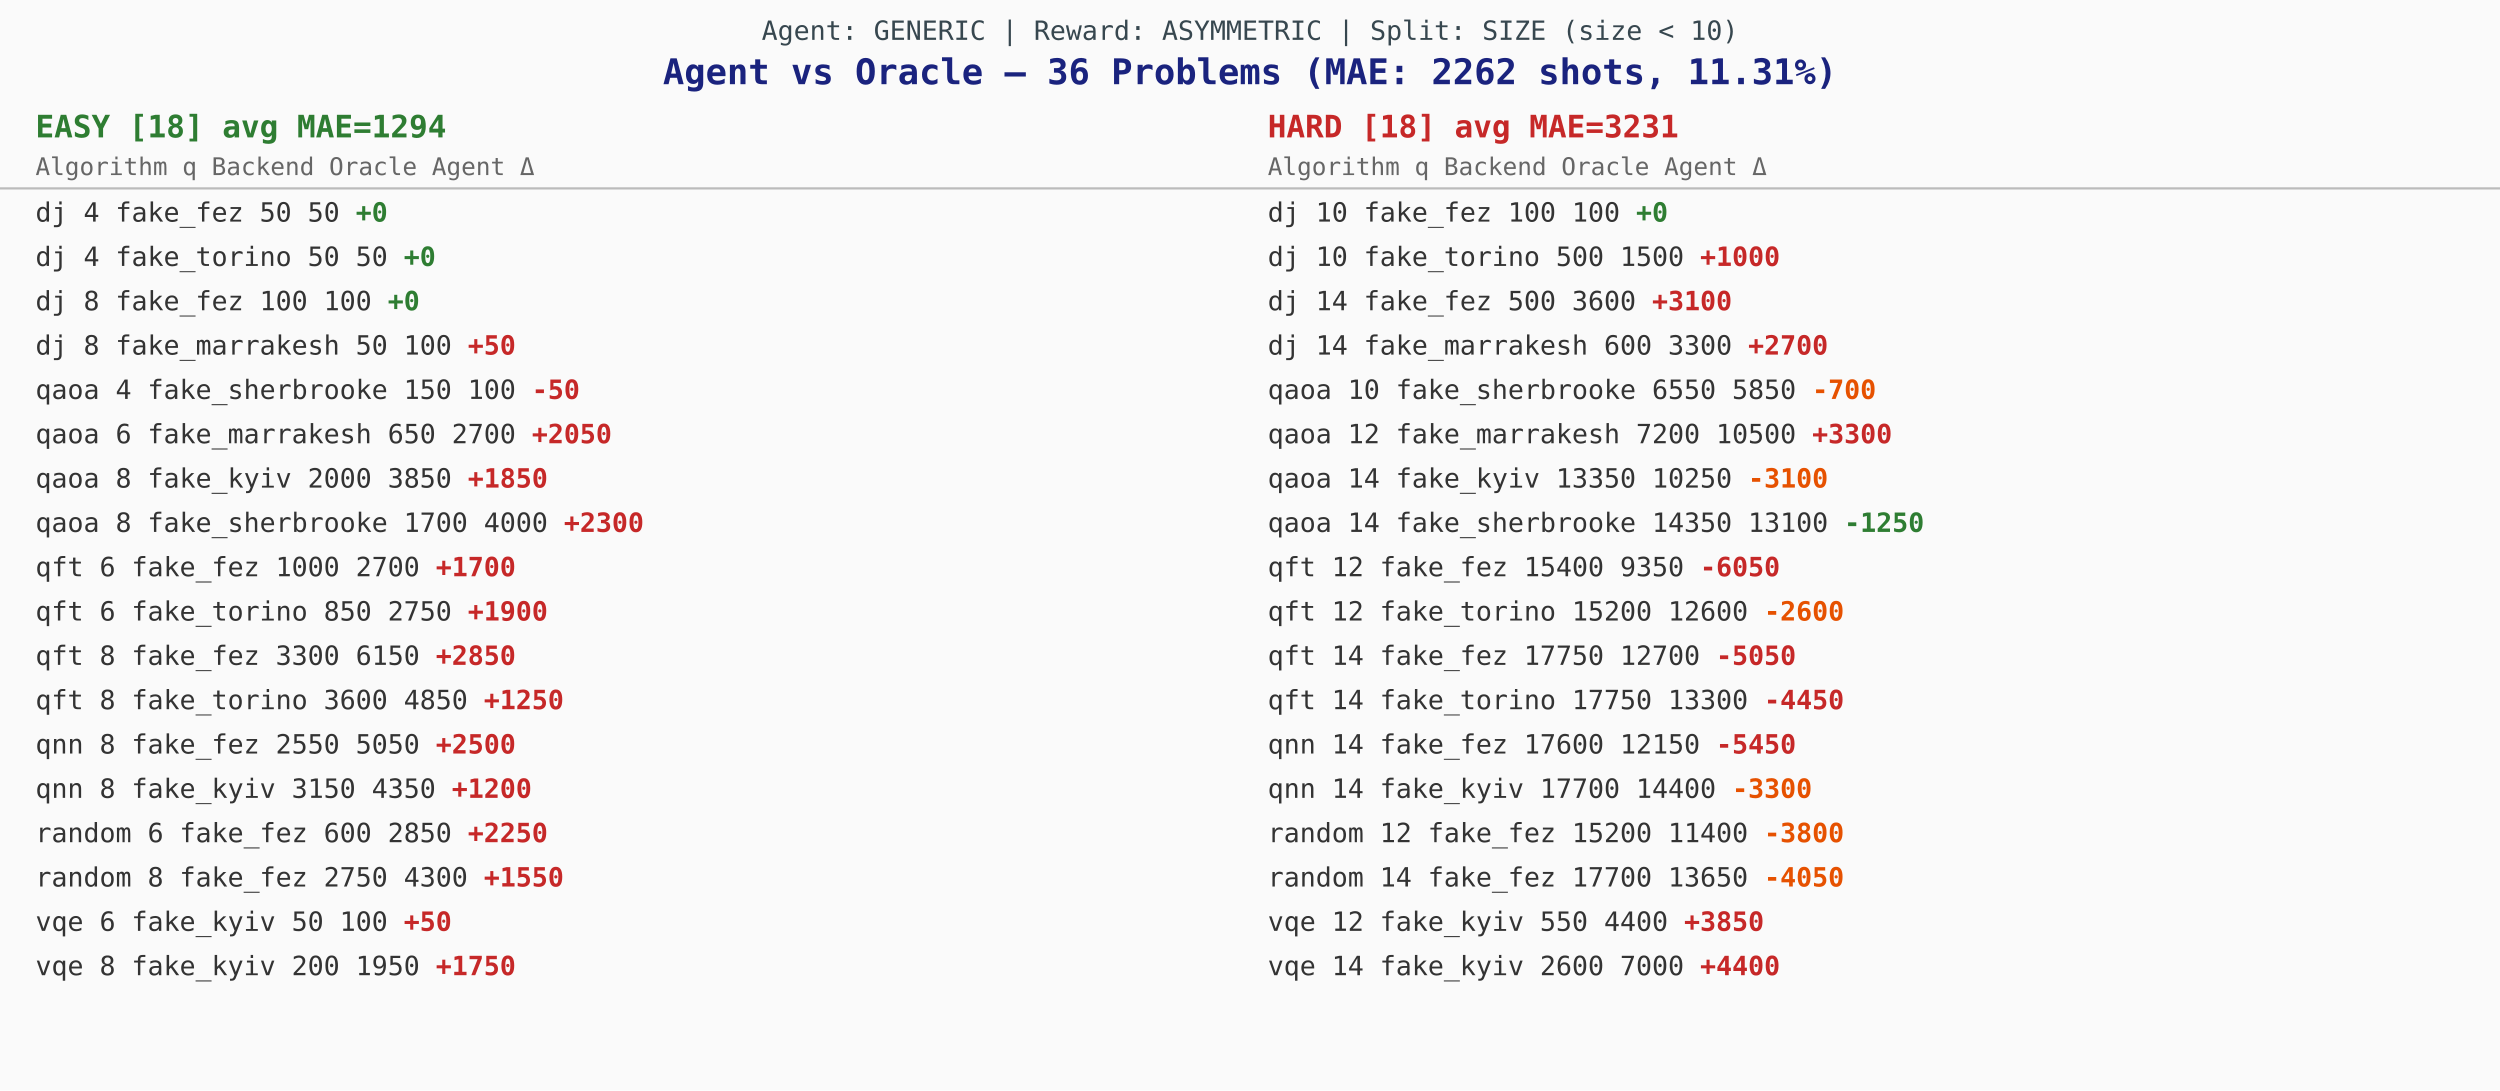
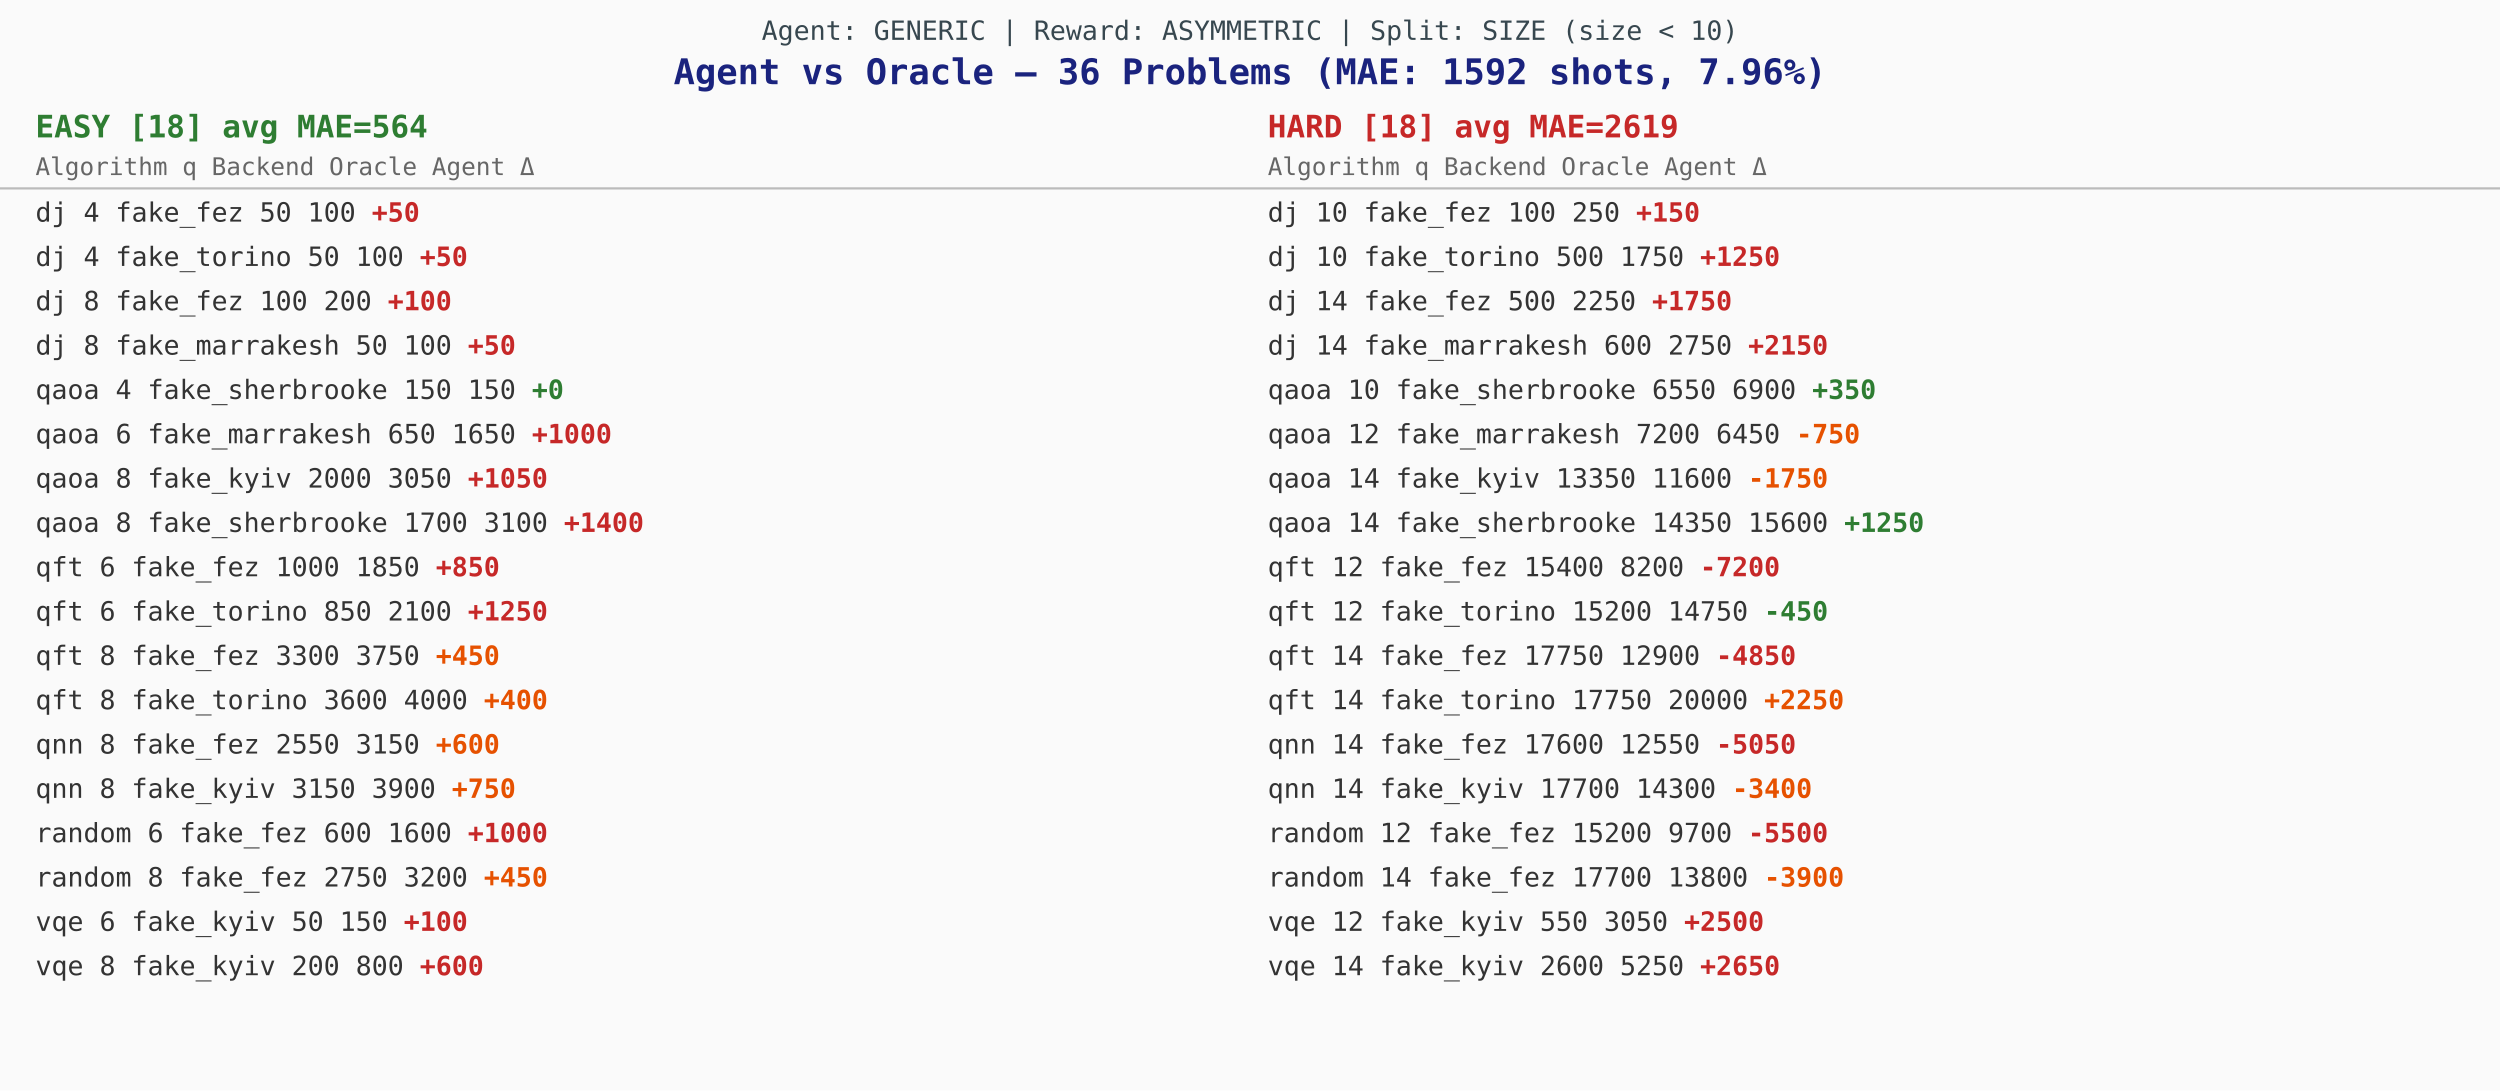
<svg xmlns="http://www.w3.org/2000/svg" width="1128" height="492" font-family="monospace" font-size="12">
  <rect width="1128" height="492" fill="#fafafa" />
  <text x="564" y="18" font-size="12" fill="#37474f" text-anchor="middle">Agent: GENERIC  |  Reward: ASYMMETRIC  |  Split: SIZE (size &lt; 10)</text>
-   <text x="564" y="38" font-size="16" font-weight="bold" fill="#1a237e" text-anchor="middle">Agent vs Oracle — 36 Problems  (MAE: 2262 shots, 11.31%)</text>
-   <text x="16" y="62" font-size="14" font-weight="bold" fill="#2e7d32">EASY [18]  avg MAE=1294</text>
-   <text x="572" y="62" font-size="14" font-weight="bold" fill="#c62828">HARD [18]  avg MAE=3231</text>
+   <text x="564" y="38" font-size="16" font-weight="bold" fill="#1a237e" text-anchor="middle">Agent vs Oracle — 36 Problems  (MAE: 1592 shots, 7.96%)</text>
+   <text x="16" y="62" font-size="14" font-weight="bold" fill="#2e7d32">EASY [18]  avg MAE=564</text>
+   <text x="572" y="62" font-size="14" font-weight="bold" fill="#c62828">HARD [18]  avg MAE=2619</text>
  <text x="16" y="79" font-size="11" fill="#666">Algorithm    q  Backend             Oracle   Agent        Δ</text>
  <text x="572" y="79" font-size="11" fill="#666">Algorithm    q  Backend             Oracle   Agent        Δ</text>
  <line x1="0" y1="85" x2="1128" y2="85" stroke="#bbb" />
-   <text x="16" y="100" fill="#333">      dj    4  fake_fez                50      50  <tspan fill="#2e7d32" font-weight="bold">     +0</tspan>
+   <text x="16" y="100" fill="#333">      dj    4  fake_fez                50     100  <tspan fill="#c62828" font-weight="bold">    +50</tspan>
  </text>
-   <text x="16" y="120" fill="#333">      dj    4  fake_torino             50      50  <tspan fill="#2e7d32" font-weight="bold">     +0</tspan>
+   <text x="16" y="120" fill="#333">      dj    4  fake_torino             50     100  <tspan fill="#c62828" font-weight="bold">    +50</tspan>
  </text>
-   <text x="16" y="140" fill="#333">      dj    8  fake_fez               100     100  <tspan fill="#2e7d32" font-weight="bold">     +0</tspan>
+   <text x="16" y="140" fill="#333">      dj    8  fake_fez               100     200  <tspan fill="#c62828" font-weight="bold">   +100</tspan>
  </text>
  <text x="16" y="160" fill="#333">      dj    8  fake_marrakesh          50     100  <tspan fill="#c62828" font-weight="bold">    +50</tspan>
  </text>
-   <text x="16" y="180" fill="#333">    qaoa    4  fake_sherbrooke        150     100  <tspan fill="#c62828" font-weight="bold">    -50</tspan>
+   <text x="16" y="180" fill="#333">    qaoa    4  fake_sherbrooke        150     150  <tspan fill="#2e7d32" font-weight="bold">     +0</tspan>
  </text>
-   <text x="16" y="200" fill="#333">    qaoa    6  fake_marrakesh         650    2700  <tspan fill="#c62828" font-weight="bold">  +2050</tspan>
+   <text x="16" y="200" fill="#333">    qaoa    6  fake_marrakesh         650    1650  <tspan fill="#c62828" font-weight="bold">  +1000</tspan>
  </text>
-   <text x="16" y="220" fill="#333">    qaoa    8  fake_kyiv             2000    3850  <tspan fill="#c62828" font-weight="bold">  +1850</tspan>
+   <text x="16" y="220" fill="#333">    qaoa    8  fake_kyiv             2000    3050  <tspan fill="#c62828" font-weight="bold">  +1050</tspan>
  </text>
-   <text x="16" y="240" fill="#333">    qaoa    8  fake_sherbrooke       1700    4000  <tspan fill="#c62828" font-weight="bold">  +2300</tspan>
+   <text x="16" y="240" fill="#333">    qaoa    8  fake_sherbrooke       1700    3100  <tspan fill="#c62828" font-weight="bold">  +1400</tspan>
  </text>
-   <text x="16" y="260" fill="#333">     qft    6  fake_fez              1000    2700  <tspan fill="#c62828" font-weight="bold">  +1700</tspan>
+   <text x="16" y="260" fill="#333">     qft    6  fake_fez              1000    1850  <tspan fill="#c62828" font-weight="bold">   +850</tspan>
  </text>
-   <text x="16" y="280" fill="#333">     qft    6  fake_torino            850    2750  <tspan fill="#c62828" font-weight="bold">  +1900</tspan>
+   <text x="16" y="280" fill="#333">     qft    6  fake_torino            850    2100  <tspan fill="#c62828" font-weight="bold">  +1250</tspan>
  </text>
-   <text x="16" y="300" fill="#333">     qft    8  fake_fez              3300    6150  <tspan fill="#c62828" font-weight="bold">  +2850</tspan>
+   <text x="16" y="300" fill="#333">     qft    8  fake_fez              3300    3750  <tspan fill="#e65100" font-weight="bold">   +450</tspan>
  </text>
-   <text x="16" y="320" fill="#333">     qft    8  fake_torino           3600    4850  <tspan fill="#c62828" font-weight="bold">  +1250</tspan>
+   <text x="16" y="320" fill="#333">     qft    8  fake_torino           3600    4000  <tspan fill="#e65100" font-weight="bold">   +400</tspan>
  </text>
-   <text x="16" y="340" fill="#333">     qnn    8  fake_fez              2550    5050  <tspan fill="#c62828" font-weight="bold">  +2500</tspan>
+   <text x="16" y="340" fill="#333">     qnn    8  fake_fez              2550    3150  <tspan fill="#e65100" font-weight="bold">   +600</tspan>
  </text>
-   <text x="16" y="360" fill="#333">     qnn    8  fake_kyiv             3150    4350  <tspan fill="#c62828" font-weight="bold">  +1200</tspan>
+   <text x="16" y="360" fill="#333">     qnn    8  fake_kyiv             3150    3900  <tspan fill="#e65100" font-weight="bold">   +750</tspan>
  </text>
-   <text x="16" y="380" fill="#333">  random    6  fake_fez               600    2850  <tspan fill="#c62828" font-weight="bold">  +2250</tspan>
+   <text x="16" y="380" fill="#333">  random    6  fake_fez               600    1600  <tspan fill="#c62828" font-weight="bold">  +1000</tspan>
  </text>
-   <text x="16" y="400" fill="#333">  random    8  fake_fez              2750    4300  <tspan fill="#c62828" font-weight="bold">  +1550</tspan>
+   <text x="16" y="400" fill="#333">  random    8  fake_fez              2750    3200  <tspan fill="#e65100" font-weight="bold">   +450</tspan>
  </text>
-   <text x="16" y="420" fill="#333">     vqe    6  fake_kyiv               50     100  <tspan fill="#c62828" font-weight="bold">    +50</tspan>
+   <text x="16" y="420" fill="#333">     vqe    6  fake_kyiv               50     150  <tspan fill="#c62828" font-weight="bold">   +100</tspan>
  </text>
-   <text x="16" y="440" fill="#333">     vqe    8  fake_kyiv              200    1950  <tspan fill="#c62828" font-weight="bold">  +1750</tspan>
+   <text x="16" y="440" fill="#333">     vqe    8  fake_kyiv              200     800  <tspan fill="#c62828" font-weight="bold">   +600</tspan>
  </text>
-   <text x="572" y="100" fill="#333">      dj   10  fake_fez               100     100  <tspan fill="#2e7d32" font-weight="bold">     +0</tspan>
+   <text x="572" y="100" fill="#333">      dj   10  fake_fez               100     250  <tspan fill="#c62828" font-weight="bold">   +150</tspan>
  </text>
-   <text x="572" y="120" fill="#333">      dj   10  fake_torino            500    1500  <tspan fill="#c62828" font-weight="bold">  +1000</tspan>
+   <text x="572" y="120" fill="#333">      dj   10  fake_torino            500    1750  <tspan fill="#c62828" font-weight="bold">  +1250</tspan>
  </text>
-   <text x="572" y="140" fill="#333">      dj   14  fake_fez               500    3600  <tspan fill="#c62828" font-weight="bold">  +3100</tspan>
+   <text x="572" y="140" fill="#333">      dj   14  fake_fez               500    2250  <tspan fill="#c62828" font-weight="bold">  +1750</tspan>
  </text>
-   <text x="572" y="160" fill="#333">      dj   14  fake_marrakesh         600    3300  <tspan fill="#c62828" font-weight="bold">  +2700</tspan>
+   <text x="572" y="160" fill="#333">      dj   14  fake_marrakesh         600    2750  <tspan fill="#c62828" font-weight="bold">  +2150</tspan>
  </text>
-   <text x="572" y="180" fill="#333">    qaoa   10  fake_sherbrooke       6550    5850  <tspan fill="#e65100" font-weight="bold">   -700</tspan>
+   <text x="572" y="180" fill="#333">    qaoa   10  fake_sherbrooke       6550    6900  <tspan fill="#2e7d32" font-weight="bold">   +350</tspan>
  </text>
-   <text x="572" y="200" fill="#333">    qaoa   12  fake_marrakesh        7200   10500  <tspan fill="#c62828" font-weight="bold">  +3300</tspan>
+   <text x="572" y="200" fill="#333">    qaoa   12  fake_marrakesh        7200    6450  <tspan fill="#e65100" font-weight="bold">   -750</tspan>
  </text>
-   <text x="572" y="220" fill="#333">    qaoa   14  fake_kyiv            13350   10250  <tspan fill="#e65100" font-weight="bold">  -3100</tspan>
+   <text x="572" y="220" fill="#333">    qaoa   14  fake_kyiv            13350   11600  <tspan fill="#e65100" font-weight="bold">  -1750</tspan>
  </text>
-   <text x="572" y="240" fill="#333">    qaoa   14  fake_sherbrooke      14350   13100  <tspan fill="#2e7d32" font-weight="bold">  -1250</tspan>
+   <text x="572" y="240" fill="#333">    qaoa   14  fake_sherbrooke      14350   15600  <tspan fill="#2e7d32" font-weight="bold">  +1250</tspan>
  </text>
-   <text x="572" y="260" fill="#333">     qft   12  fake_fez             15400    9350  <tspan fill="#c62828" font-weight="bold">  -6050</tspan>
+   <text x="572" y="260" fill="#333">     qft   12  fake_fez             15400    8200  <tspan fill="#c62828" font-weight="bold">  -7200</tspan>
  </text>
-   <text x="572" y="280" fill="#333">     qft   12  fake_torino          15200   12600  <tspan fill="#e65100" font-weight="bold">  -2600</tspan>
+   <text x="572" y="280" fill="#333">     qft   12  fake_torino          15200   14750  <tspan fill="#2e7d32" font-weight="bold">   -450</tspan>
  </text>
-   <text x="572" y="300" fill="#333">     qft   14  fake_fez             17750   12700  <tspan fill="#c62828" font-weight="bold">  -5050</tspan>
+   <text x="572" y="300" fill="#333">     qft   14  fake_fez             17750   12900  <tspan fill="#c62828" font-weight="bold">  -4850</tspan>
  </text>
-   <text x="572" y="320" fill="#333">     qft   14  fake_torino          17750   13300  <tspan fill="#c62828" font-weight="bold">  -4450</tspan>
+   <text x="572" y="320" fill="#333">     qft   14  fake_torino          17750   20000  <tspan fill="#e65100" font-weight="bold">  +2250</tspan>
  </text>
-   <text x="572" y="340" fill="#333">     qnn   14  fake_fez             17600   12150  <tspan fill="#c62828" font-weight="bold">  -5450</tspan>
+   <text x="572" y="340" fill="#333">     qnn   14  fake_fez             17600   12550  <tspan fill="#c62828" font-weight="bold">  -5050</tspan>
  </text>
-   <text x="572" y="360" fill="#333">     qnn   14  fake_kyiv            17700   14400  <tspan fill="#e65100" font-weight="bold">  -3300</tspan>
+   <text x="572" y="360" fill="#333">     qnn   14  fake_kyiv            17700   14300  <tspan fill="#e65100" font-weight="bold">  -3400</tspan>
  </text>
-   <text x="572" y="380" fill="#333">  random   12  fake_fez             15200   11400  <tspan fill="#e65100" font-weight="bold">  -3800</tspan>
+   <text x="572" y="380" fill="#333">  random   12  fake_fez             15200    9700  <tspan fill="#c62828" font-weight="bold">  -5500</tspan>
  </text>
-   <text x="572" y="400" fill="#333">  random   14  fake_fez             17700   13650  <tspan fill="#e65100" font-weight="bold">  -4050</tspan>
+   <text x="572" y="400" fill="#333">  random   14  fake_fez             17700   13800  <tspan fill="#e65100" font-weight="bold">  -3900</tspan>
  </text>
-   <text x="572" y="420" fill="#333">     vqe   12  fake_kyiv              550    4400  <tspan fill="#c62828" font-weight="bold">  +3850</tspan>
+   <text x="572" y="420" fill="#333">     vqe   12  fake_kyiv              550    3050  <tspan fill="#c62828" font-weight="bold">  +2500</tspan>
  </text>
-   <text x="572" y="440" fill="#333">     vqe   14  fake_kyiv             2600    7000  <tspan fill="#c62828" font-weight="bold">  +4400</tspan>
+   <text x="572" y="440" fill="#333">     vqe   14  fake_kyiv             2600    5250  <tspan fill="#c62828" font-weight="bold">  +2650</tspan>
  </text>
</svg>
